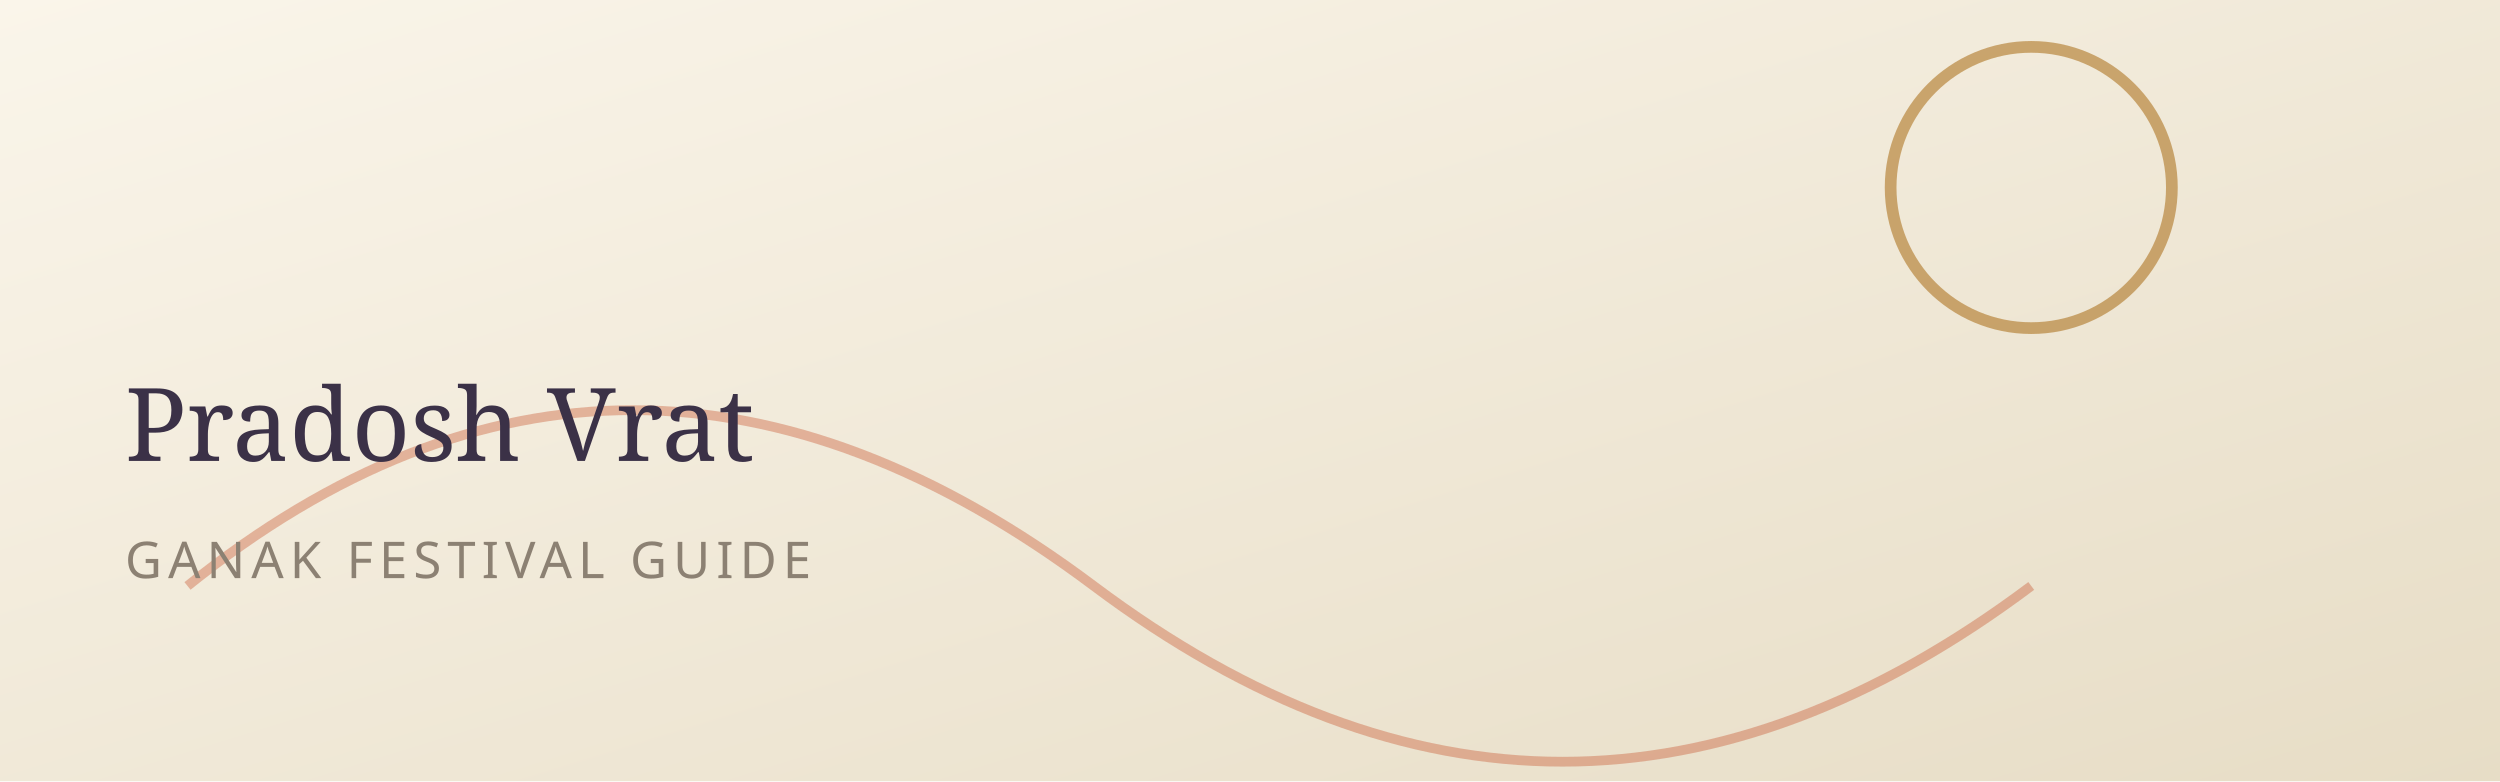
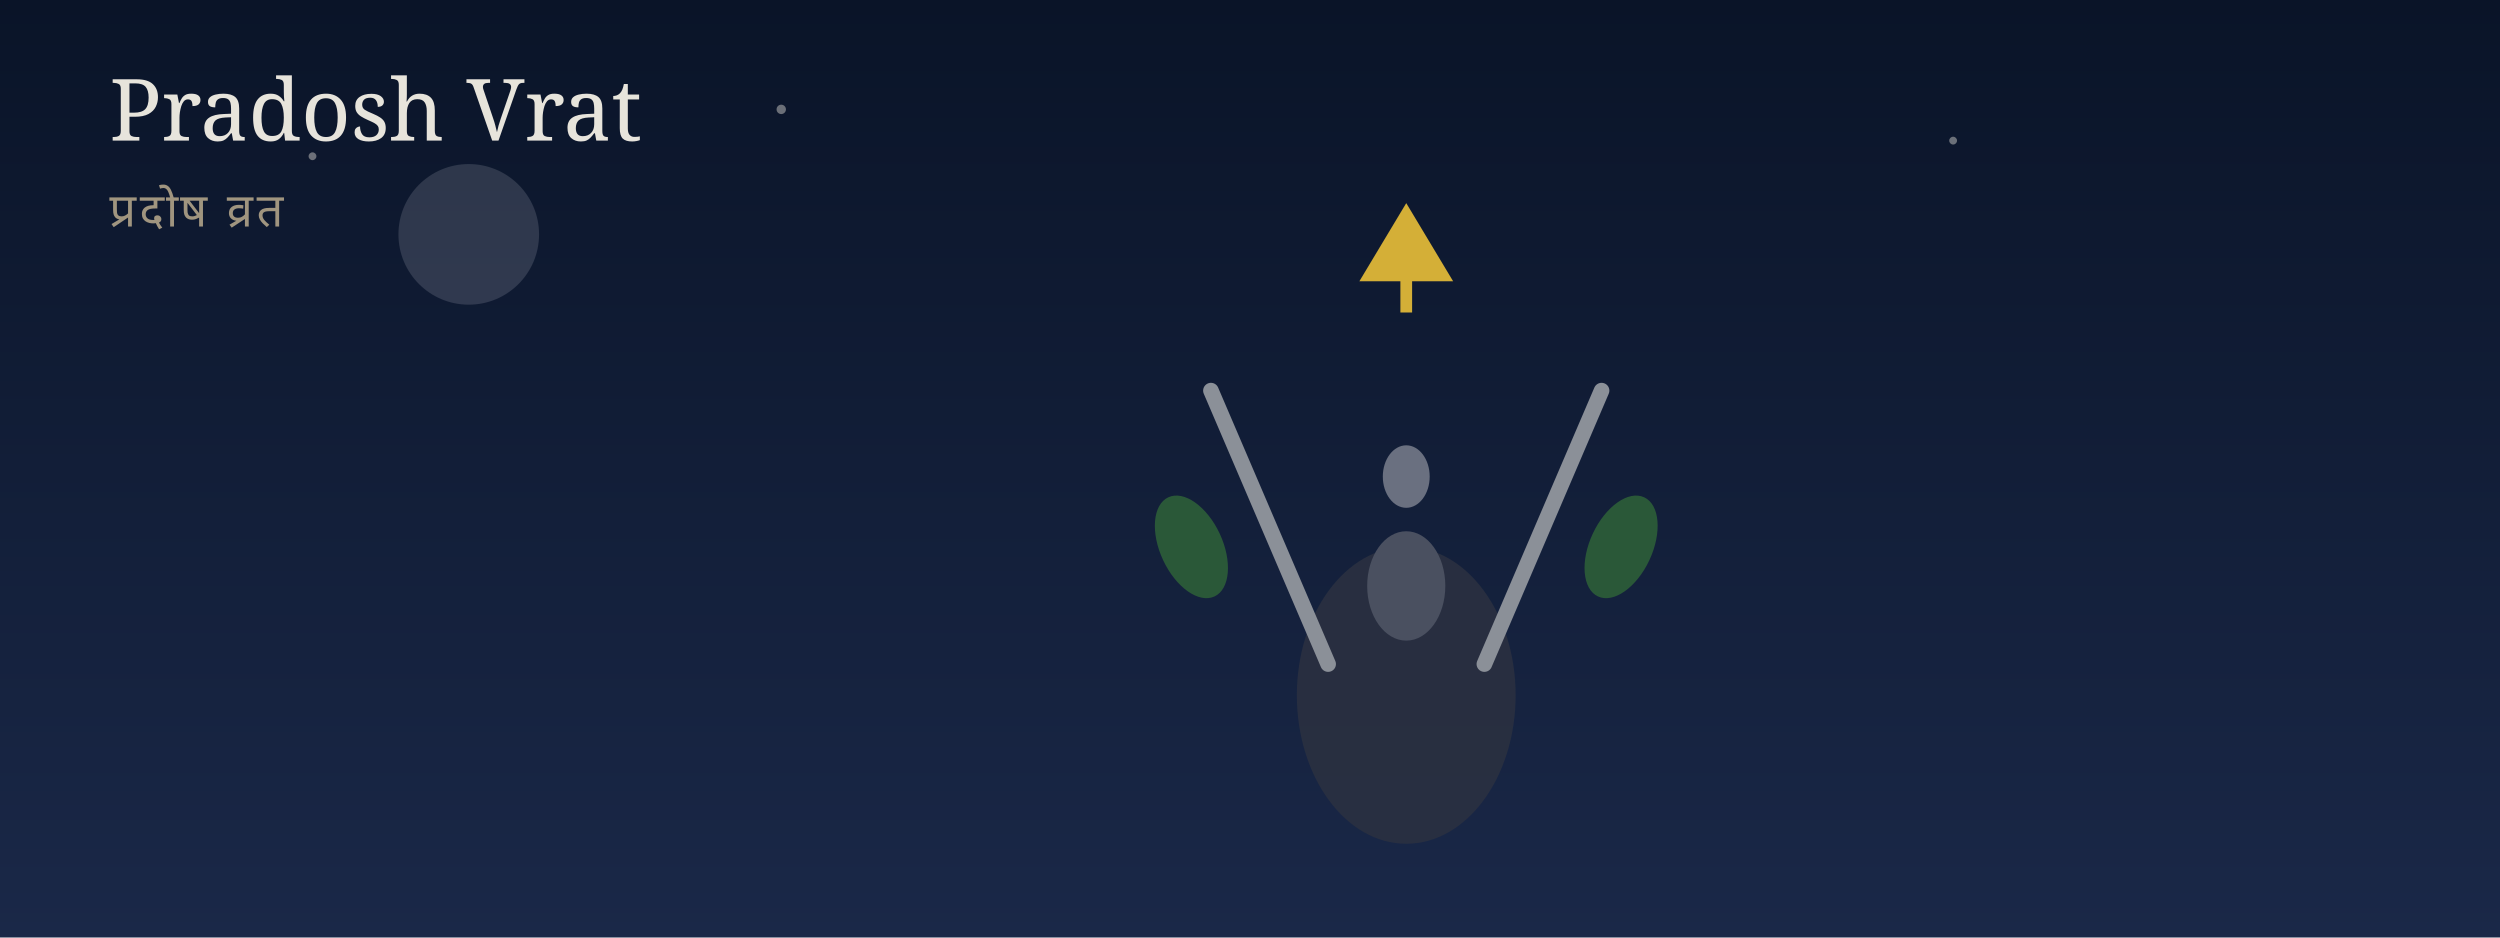
- <svg xmlns="http://www.w3.org/2000/svg" width="640" height="200" viewBox="0 0 640 200" role="img">
+ <svg xmlns="http://www.w3.org/2000/svg" width="640" height="240" viewBox="0 0 640 240" role="img" aria-label="Pradosh Kaal Shiva worship" data-subject="shiva">
  <defs>
-     <linearGradient id="g" x1="0" y1="0" x2="1" y2="1">
-       <stop offset="0%" stop-color="#FAF5EA" />
-       <stop offset="100%" stop-color="#E7DDC6" />
+     <linearGradient id="shivnight" x1="0" y1="0" x2="0" y2="1">
+       <stop offset="0%" stop-color="#0A1428" />
+       <stop offset="100%" stop-color="#1A2848" />
    </linearGradient>
  </defs>
-   <rect width="640" height="200" fill="url(#g)" />
-   <circle cx="520" cy="48" r="36" fill="none" stroke="#A86A12" stroke-width="3" opacity="0.55" />
-   <path d="M48 150 Q160 60 280 150 T520 150" fill="none" stroke="#C2451E" stroke-width="2.5" opacity="0.35" />
-   <text x="32" y="118" font-family="Georgia, serif" font-size="26" fill="#3B3147">Pradosh Vrat</text>
-   <text x="32" y="148" font-family="sans-serif" font-size="13" fill="#8C8173" letter-spacing="0.12em">GANAK FESTIVAL GUIDE</text>
+   <rect width="640" height="240" fill="url(#shivnight)" />
+   <g fill="#FAF5EA" opacity="0.4">
+     <circle cx="80" cy="40" r="1" />
+     <circle cx="200" cy="28" r="1.2" />
+     <circle cx="500" cy="36" r="1" />
+   </g>
+   <g transform="translate(360,130)">
+     <ellipse cx="0" cy="48" rx="28" ry="38" fill="#2A3040" opacity="0.9" />
+     <ellipse cx="0" cy="20" rx="10" ry="14" fill="#4A5060" />
+     <ellipse cx="0" cy="-8" rx="6" ry="8" fill="#6A7080" />
+     <path d="M-50 -30 L-20 40" stroke="#8B9098" stroke-width="4" stroke-linecap="round" />
+     <path d="M50 -30 L20 40" stroke="#8B9098" stroke-width="4" stroke-linecap="round" />
+     <path d="M0 -50 L0 -70" stroke="#D4AF37" stroke-width="3" />
+     <path d="M-12 -58 L0 -78 L12 -58" fill="#D4AF37" />
+     <ellipse cx="-55" cy="10" rx="8" ry="14" fill="#2A5838" transform="rotate(-25 -55 10)" />
+     <ellipse cx="55" cy="10" rx="8" ry="14" fill="#2A5838" transform="rotate(25 55 10)" />
+   </g>
+   <circle cx="120" cy="60" r="18" fill="#E8E8F0" opacity="0.15" />
+   <text x="28" y="36" font-family="Georgia, 'Noto Serif Devanagari', serif" font-size="22" fill="#FAF5EA" opacity="0.92">Pradosh Vrat</text>
+   <text x="28" y="58" font-family="'Noto Sans Devanagari', sans-serif" font-size="12" fill="#C9B896" letter-spacing="0.08em" opacity="0.78">प्रदोष व्रत</text>
</svg>
